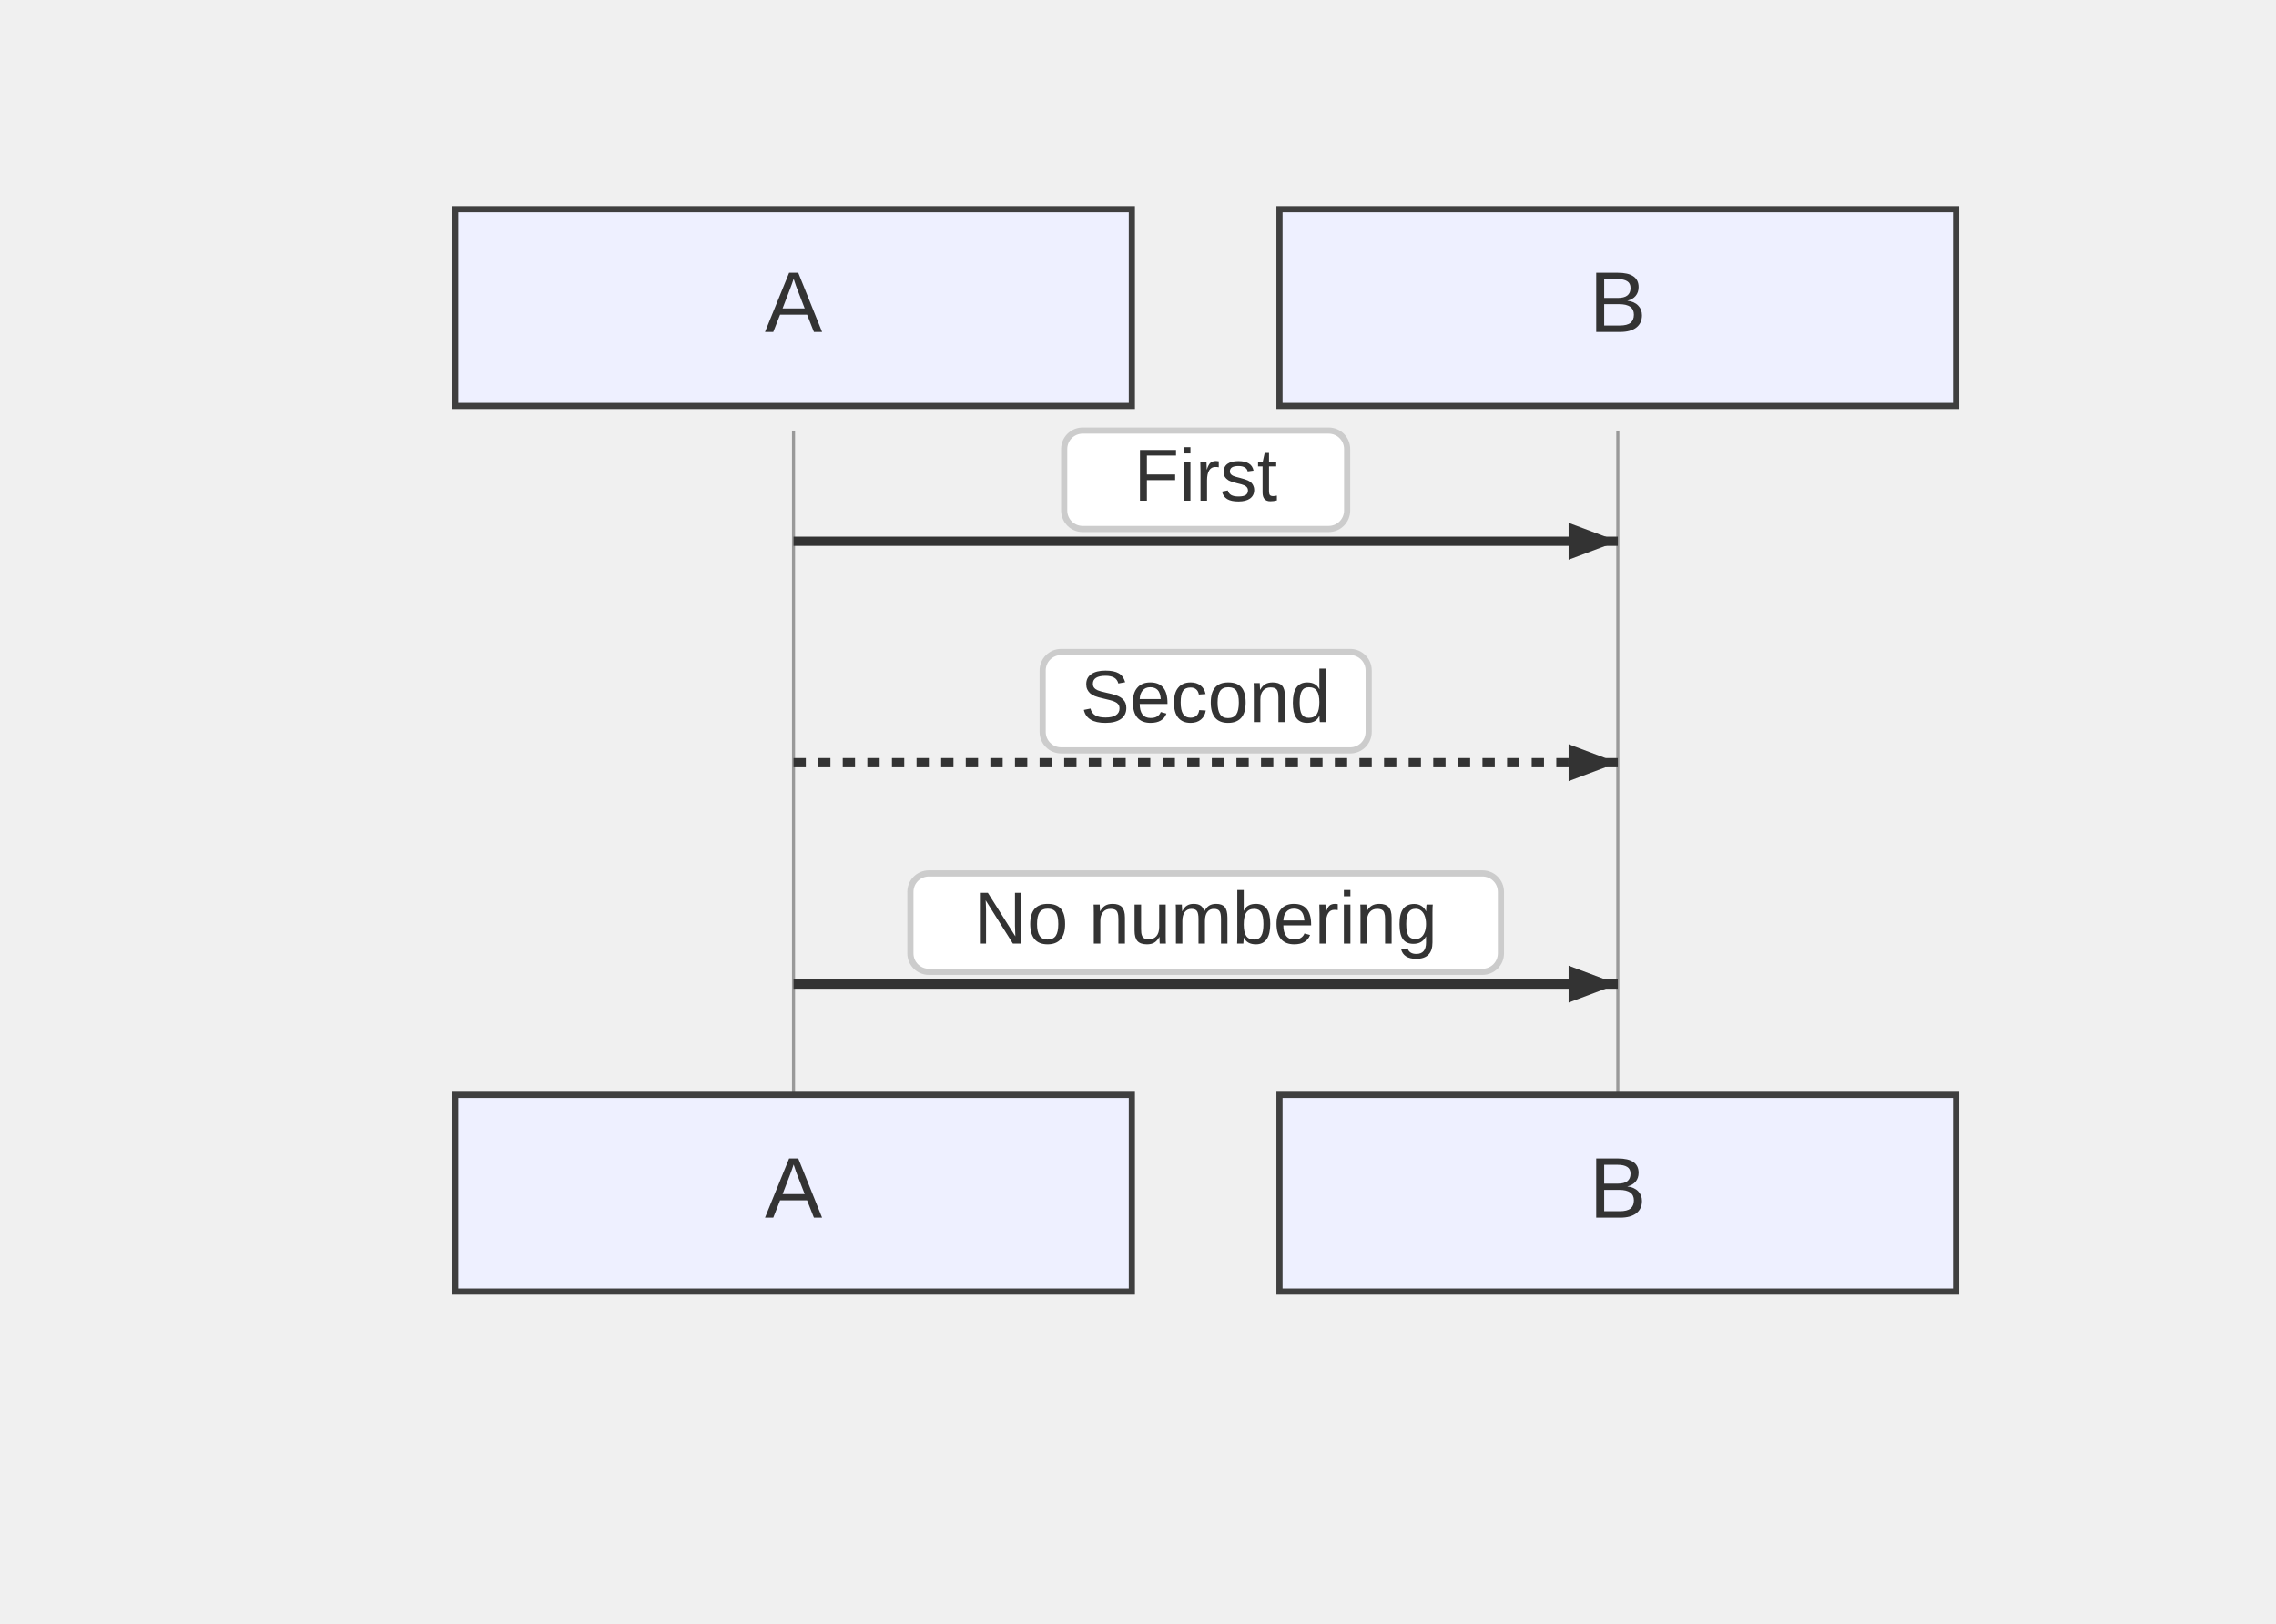
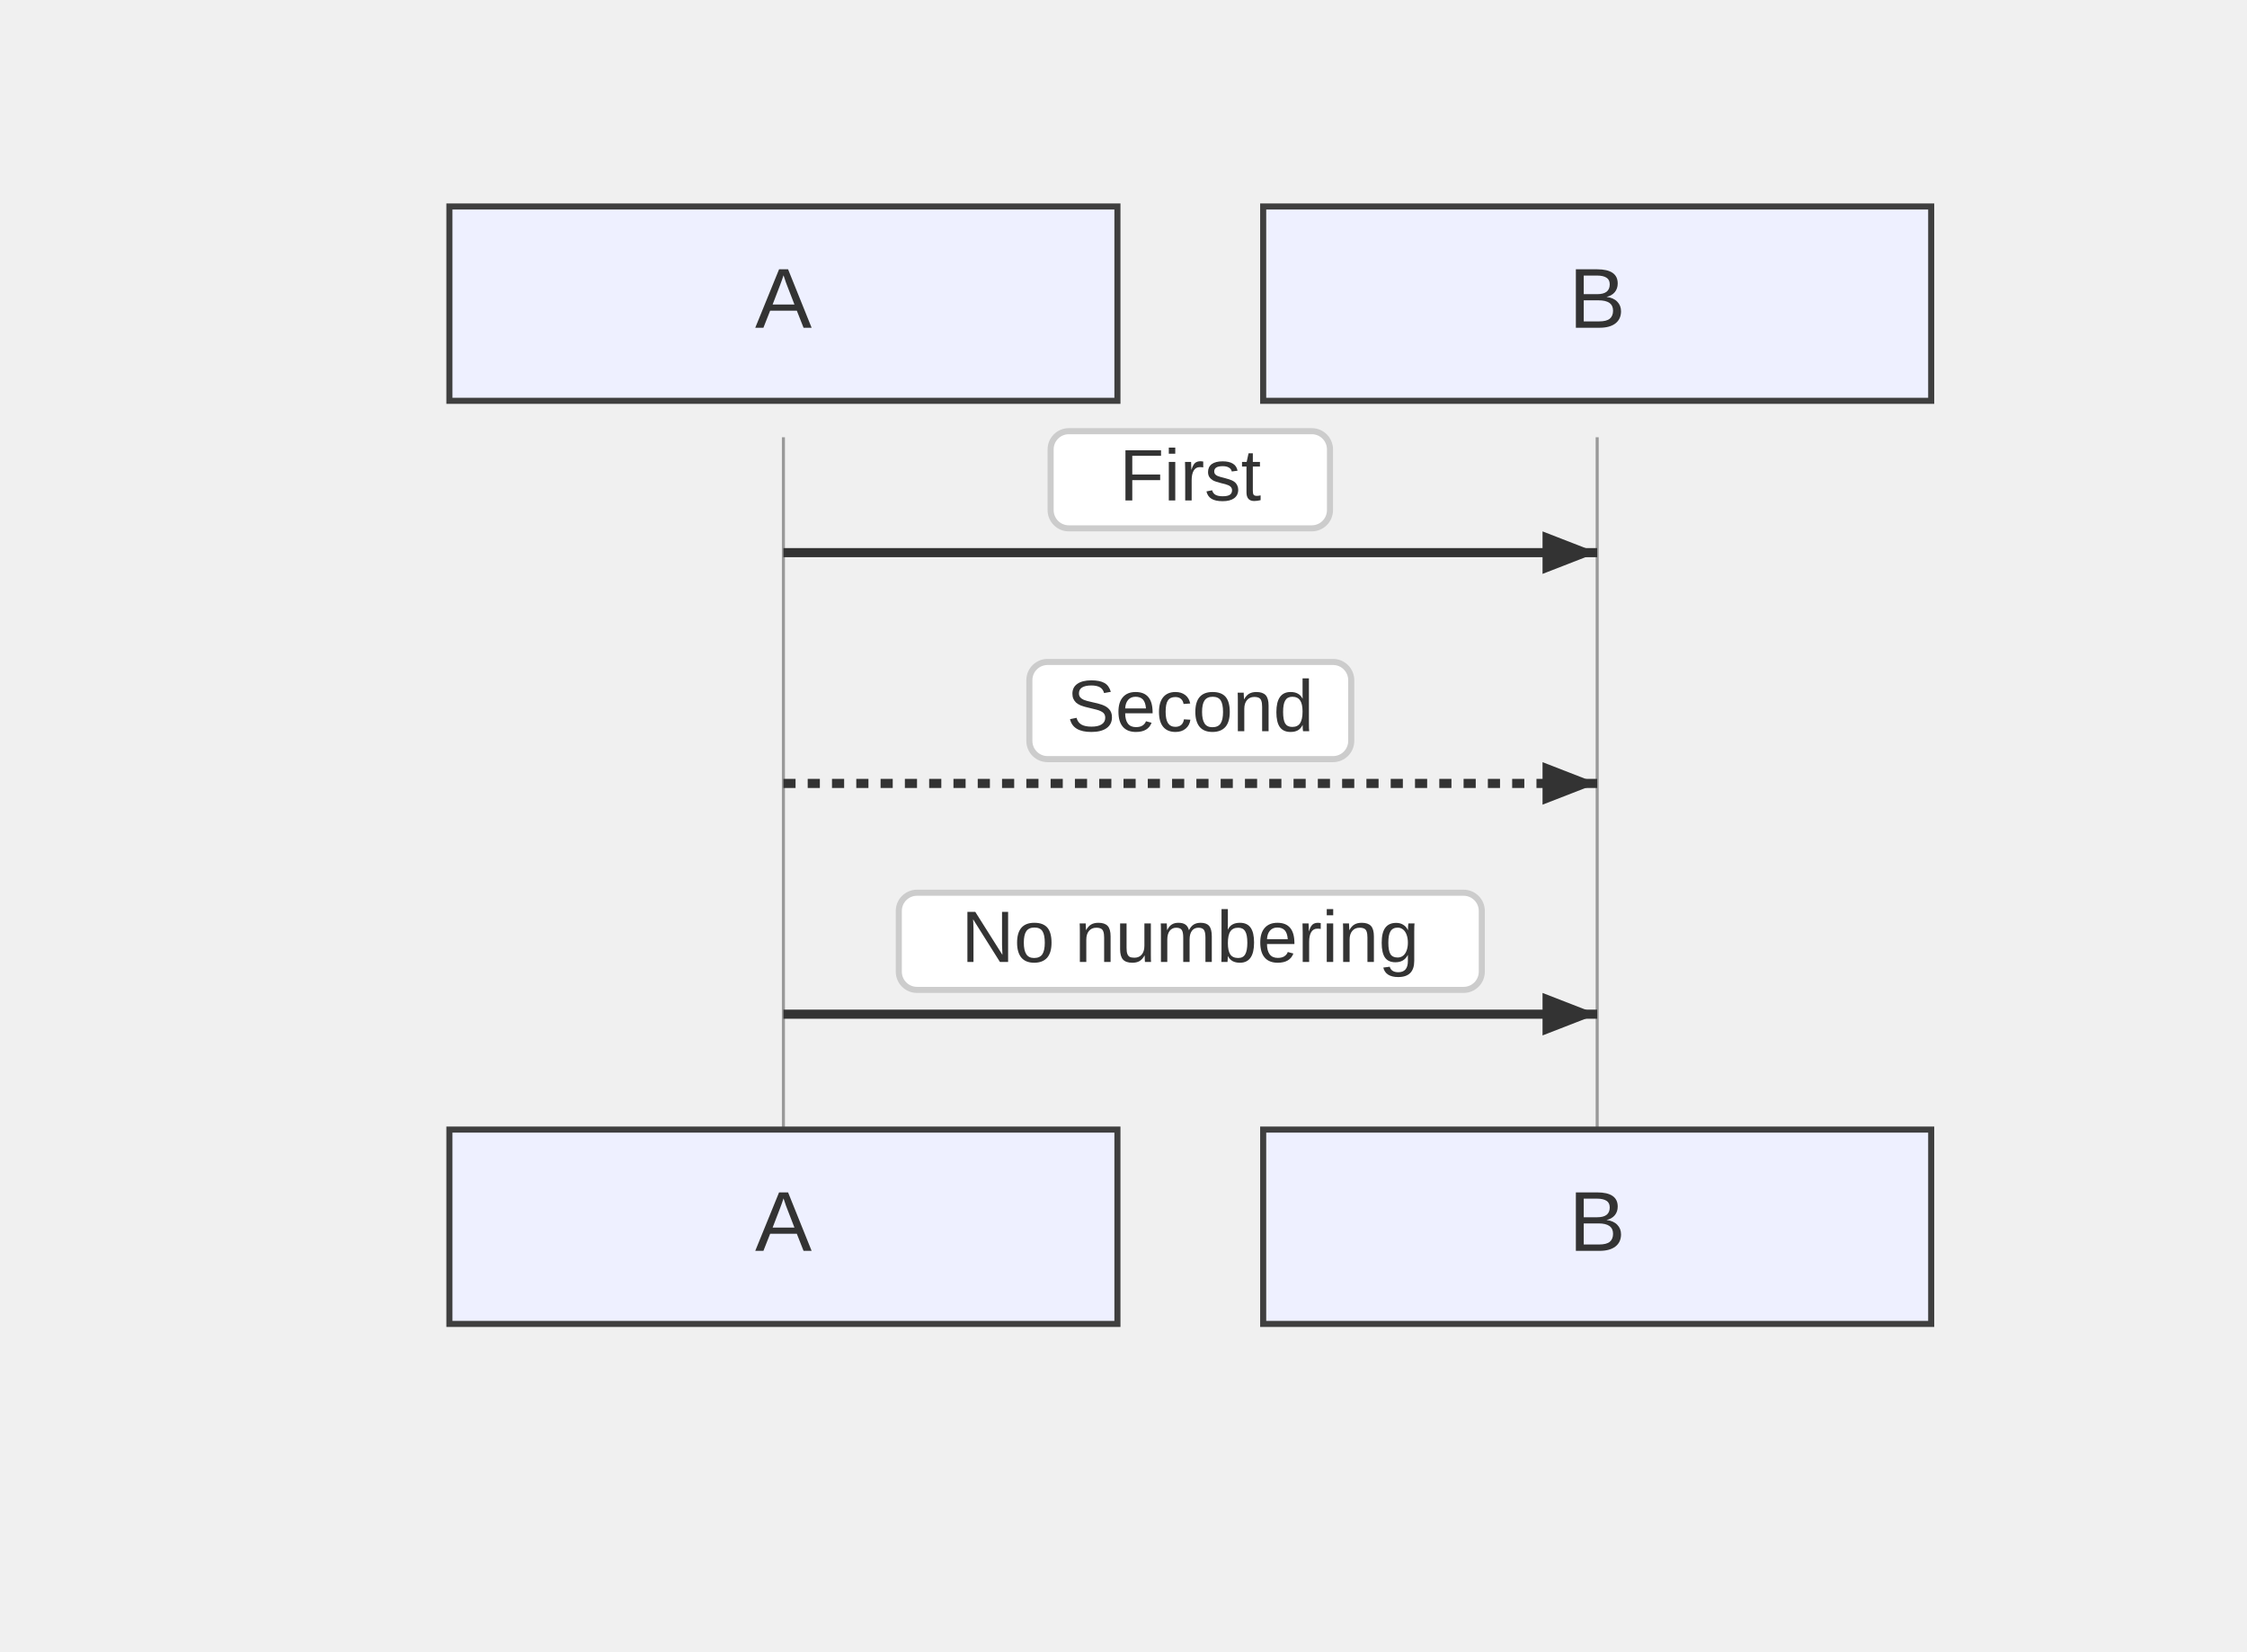
- <svg xmlns="http://www.w3.org/2000/svg" width="370" height="264" viewBox="-50 -10 370 264">
+ <svg xmlns="http://www.w3.org/2000/svg" width="370" height="272" viewBox="-50 -10 370 272">
  <style>
    .node-shape { fill: #eef0ff; stroke: #3f3f3f; stroke-width: 1px; }
    .node-label { fill: #333; font-family: Arial, sans-serif; font-size: 14px; }
    .edge-path { stroke: #555555; stroke-width: 2px; fill: none; }
    .edge-label-bg { fill: rgba(232,232,232, 0.8); opacity: 0.5; }
    .edge-label-text { fill: #333; font-family: Arial, sans-serif; font-size: 12px; }

    /* Cluster (flowchart + sequence blocks) */
    .cluster-bg { fill: #ffffde; }
    .cluster-border { fill: none; stroke: #aaaa33; stroke-width: 1px; }
    .cluster-title-bg { fill: rgba(255,255,255,0.8); }
    .cluster-label-text { fill: #333; font-family: Arial, sans-serif; font-size: 12px; }

    /* Notes */
    .note { fill: #fff5ad; stroke: #aaaa33; stroke-width: 1px; }
    .note-text { fill: #333; font-family: Arial, sans-serif; font-size: 12px; }

    /* Sequence-specific add-ons (safe for flowcharts too) */
    .actor-rect { fill: #eaeaea; stroke: #666; stroke-width: 1.5px; }
    .actor-label { fill: #111; font-family: Arial, sans-serif; font-size: 16px; }
    .lifeline { stroke: #999; stroke-width: 0.5px; }
    .activation { fill: #f4f4f4; stroke: #666; stroke-width: 1px; }
    .msg-line { stroke: #333; stroke-width: 1.5px; fill: none; }
    .msg-line.dotted { stroke-dasharray: 2 2; }
    .msg-line.thick { stroke-width: 3px; }
    .msg-label { fill: #333; font-family: Arial, sans-serif; font-size: 12px; dominant-baseline: middle; }
    .msg-label-bg { fill: #ffffff; stroke: #cccccc; stroke-width: 1px; rx: 3; }
  </style>
  <g class="actor" transform="translate(24,24)">
    <rect class="node-shape" width="110" height="32" rx="0" />
    <text class="node-label" x="55" y="16" text-anchor="middle" dominant-baseline="middle">A</text>
  </g>
  <g class="actor" transform="translate(158,24)">
    <rect class="node-shape" width="110" height="32" rx="0" />
    <text class="node-label" x="55" y="16" text-anchor="middle" dominant-baseline="middle">B</text>
  </g>
-   <line class="lifeline" x1="79" y1="60" x2="79" y2="168" />
-   <line class="lifeline" x1="213" y1="60" x2="213" y2="168" />
-   <path class="msg-line solid" d="M 79 78 L 213 78" />
-   <path d="M213,78 L205,81 L205,75 Z" fill="#333" />
-   <rect class="msg-label-bg" x="123" y="60" width="46" height="16" rx="0" />
-   <text class="msg-label" x="146" y="68" text-anchor="middle">First</text>
-   <path class="msg-line dotted" d="M 79 114 L 213 114" />
-   <path d="M213,114 L205,117 L205,111 Z" fill="#333" />
-   <rect class="msg-label-bg" x="119.5" y="96" width="53" height="16" rx="0" />
-   <text class="msg-label" x="146" y="104" text-anchor="middle">Second</text>
-   <path class="msg-line solid" d="M 79 150 L 213 150" />
-   <path d="M213,150 L205,153 L205,147 Z" fill="#333" />
-   <rect class="msg-label-bg" x="98" y="132" width="96" height="16" rx="0" />
-   <text class="msg-label" x="146" y="140" text-anchor="middle">No numbering</text>
-   <g class="actor" transform="translate(24,168)">
+   <line class="lifeline" x1="79" y1="62" x2="79" y2="176" />
+   <line class="lifeline" x1="213" y1="62" x2="213" y2="176" />
+   <path class="msg-line solid" d="M 79 81 L 213 81" />
+   <path d="M213,81 L204,84.5 L204,77.5 Z" fill="#333" />
+   <rect class="msg-label-bg" x="123" y="61" width="46" height="16" rx="3" />
+   <text class="msg-label" x="146" y="69" text-anchor="middle">First</text>
+   <path class="msg-line dotted" d="M 79 119 L 213 119" />
+   <path d="M213,119 L204,122.5 L204,115.5 Z" fill="#333" />
+   <rect class="msg-label-bg" x="119.5" y="99" width="53" height="16" rx="3" />
+   <text class="msg-label" x="146" y="107" text-anchor="middle">Second</text>
+   <path class="msg-line solid" d="M 79 157 L 213 157" />
+   <path d="M213,157 L204,160.5 L204,153.5 Z" fill="#333" />
+   <rect class="msg-label-bg" x="98" y="137" width="96" height="16" rx="3" />
+   <text class="msg-label" x="146" y="145" text-anchor="middle">No numbering</text>
+   <g class="actor" transform="translate(24,176)">
    <rect class="node-shape" width="110" height="32" rx="0" />
    <text class="node-label" x="55" y="16" text-anchor="middle" dominant-baseline="middle">A</text>
  </g>
-   <g class="actor" transform="translate(158,168)">
+   <g class="actor" transform="translate(158,176)">
    <rect class="node-shape" width="110" height="32" rx="0" />
    <text class="node-label" x="55" y="16" text-anchor="middle" dominant-baseline="middle">B</text>
  </g>
</svg>
